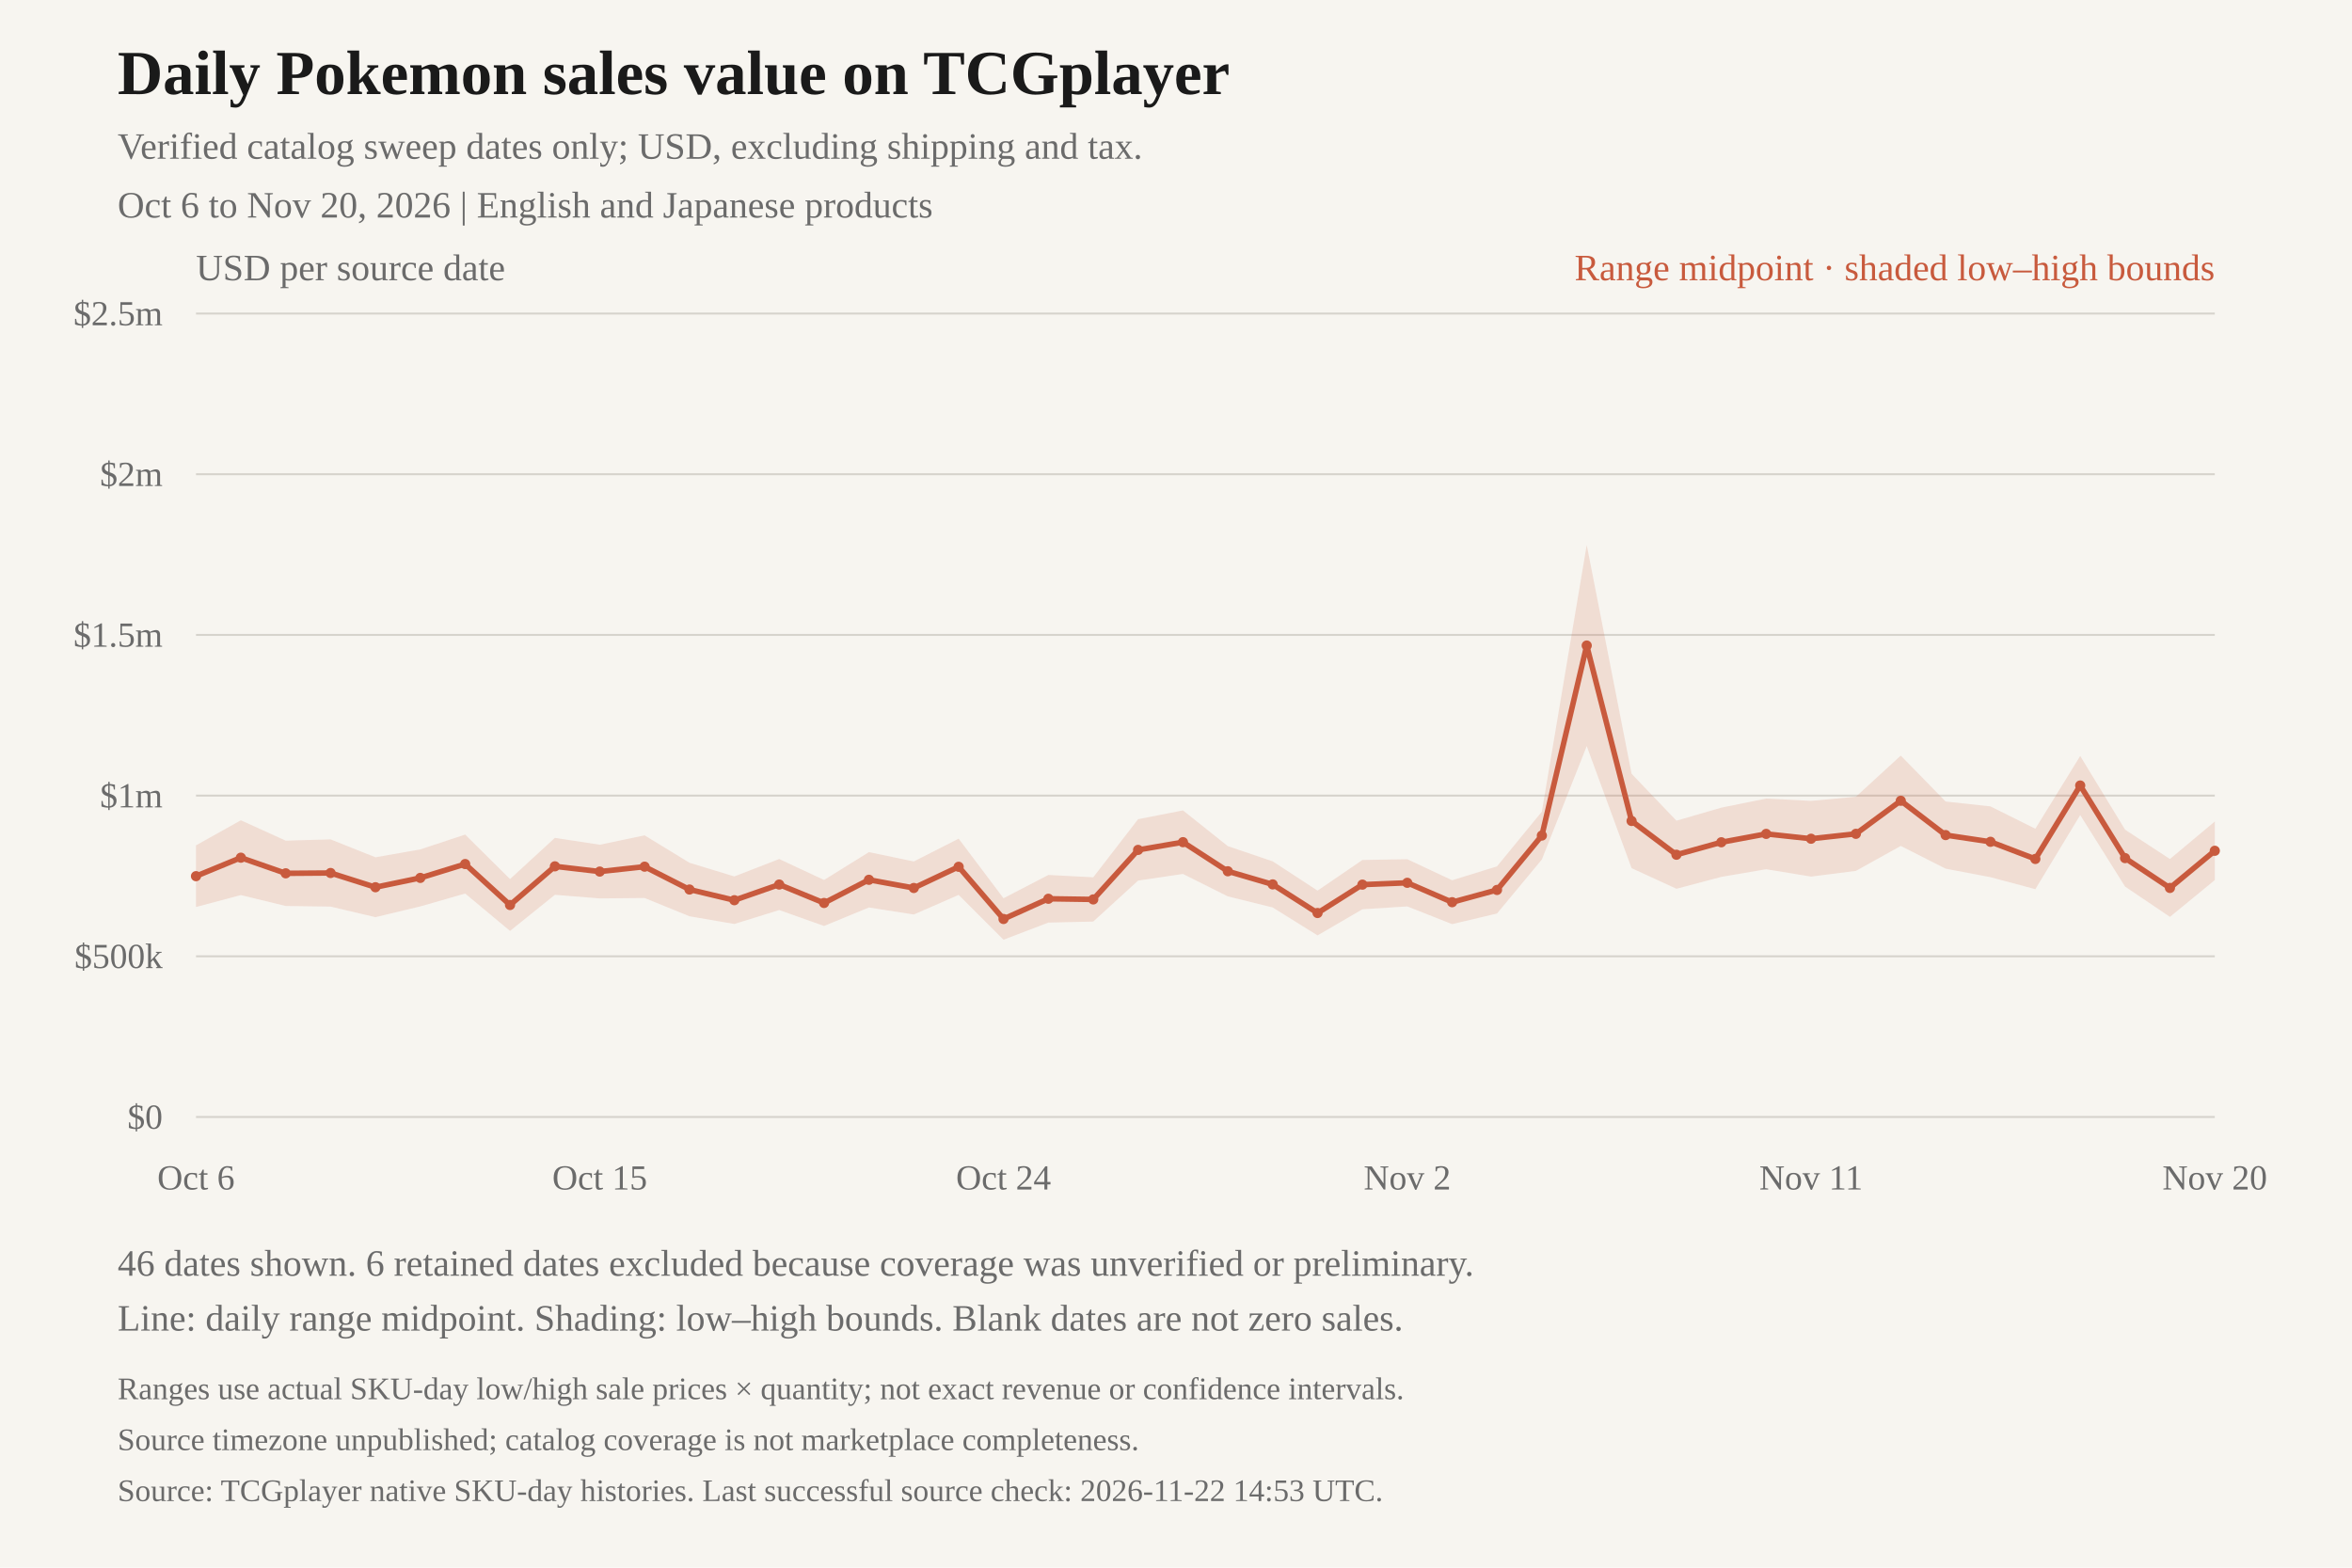
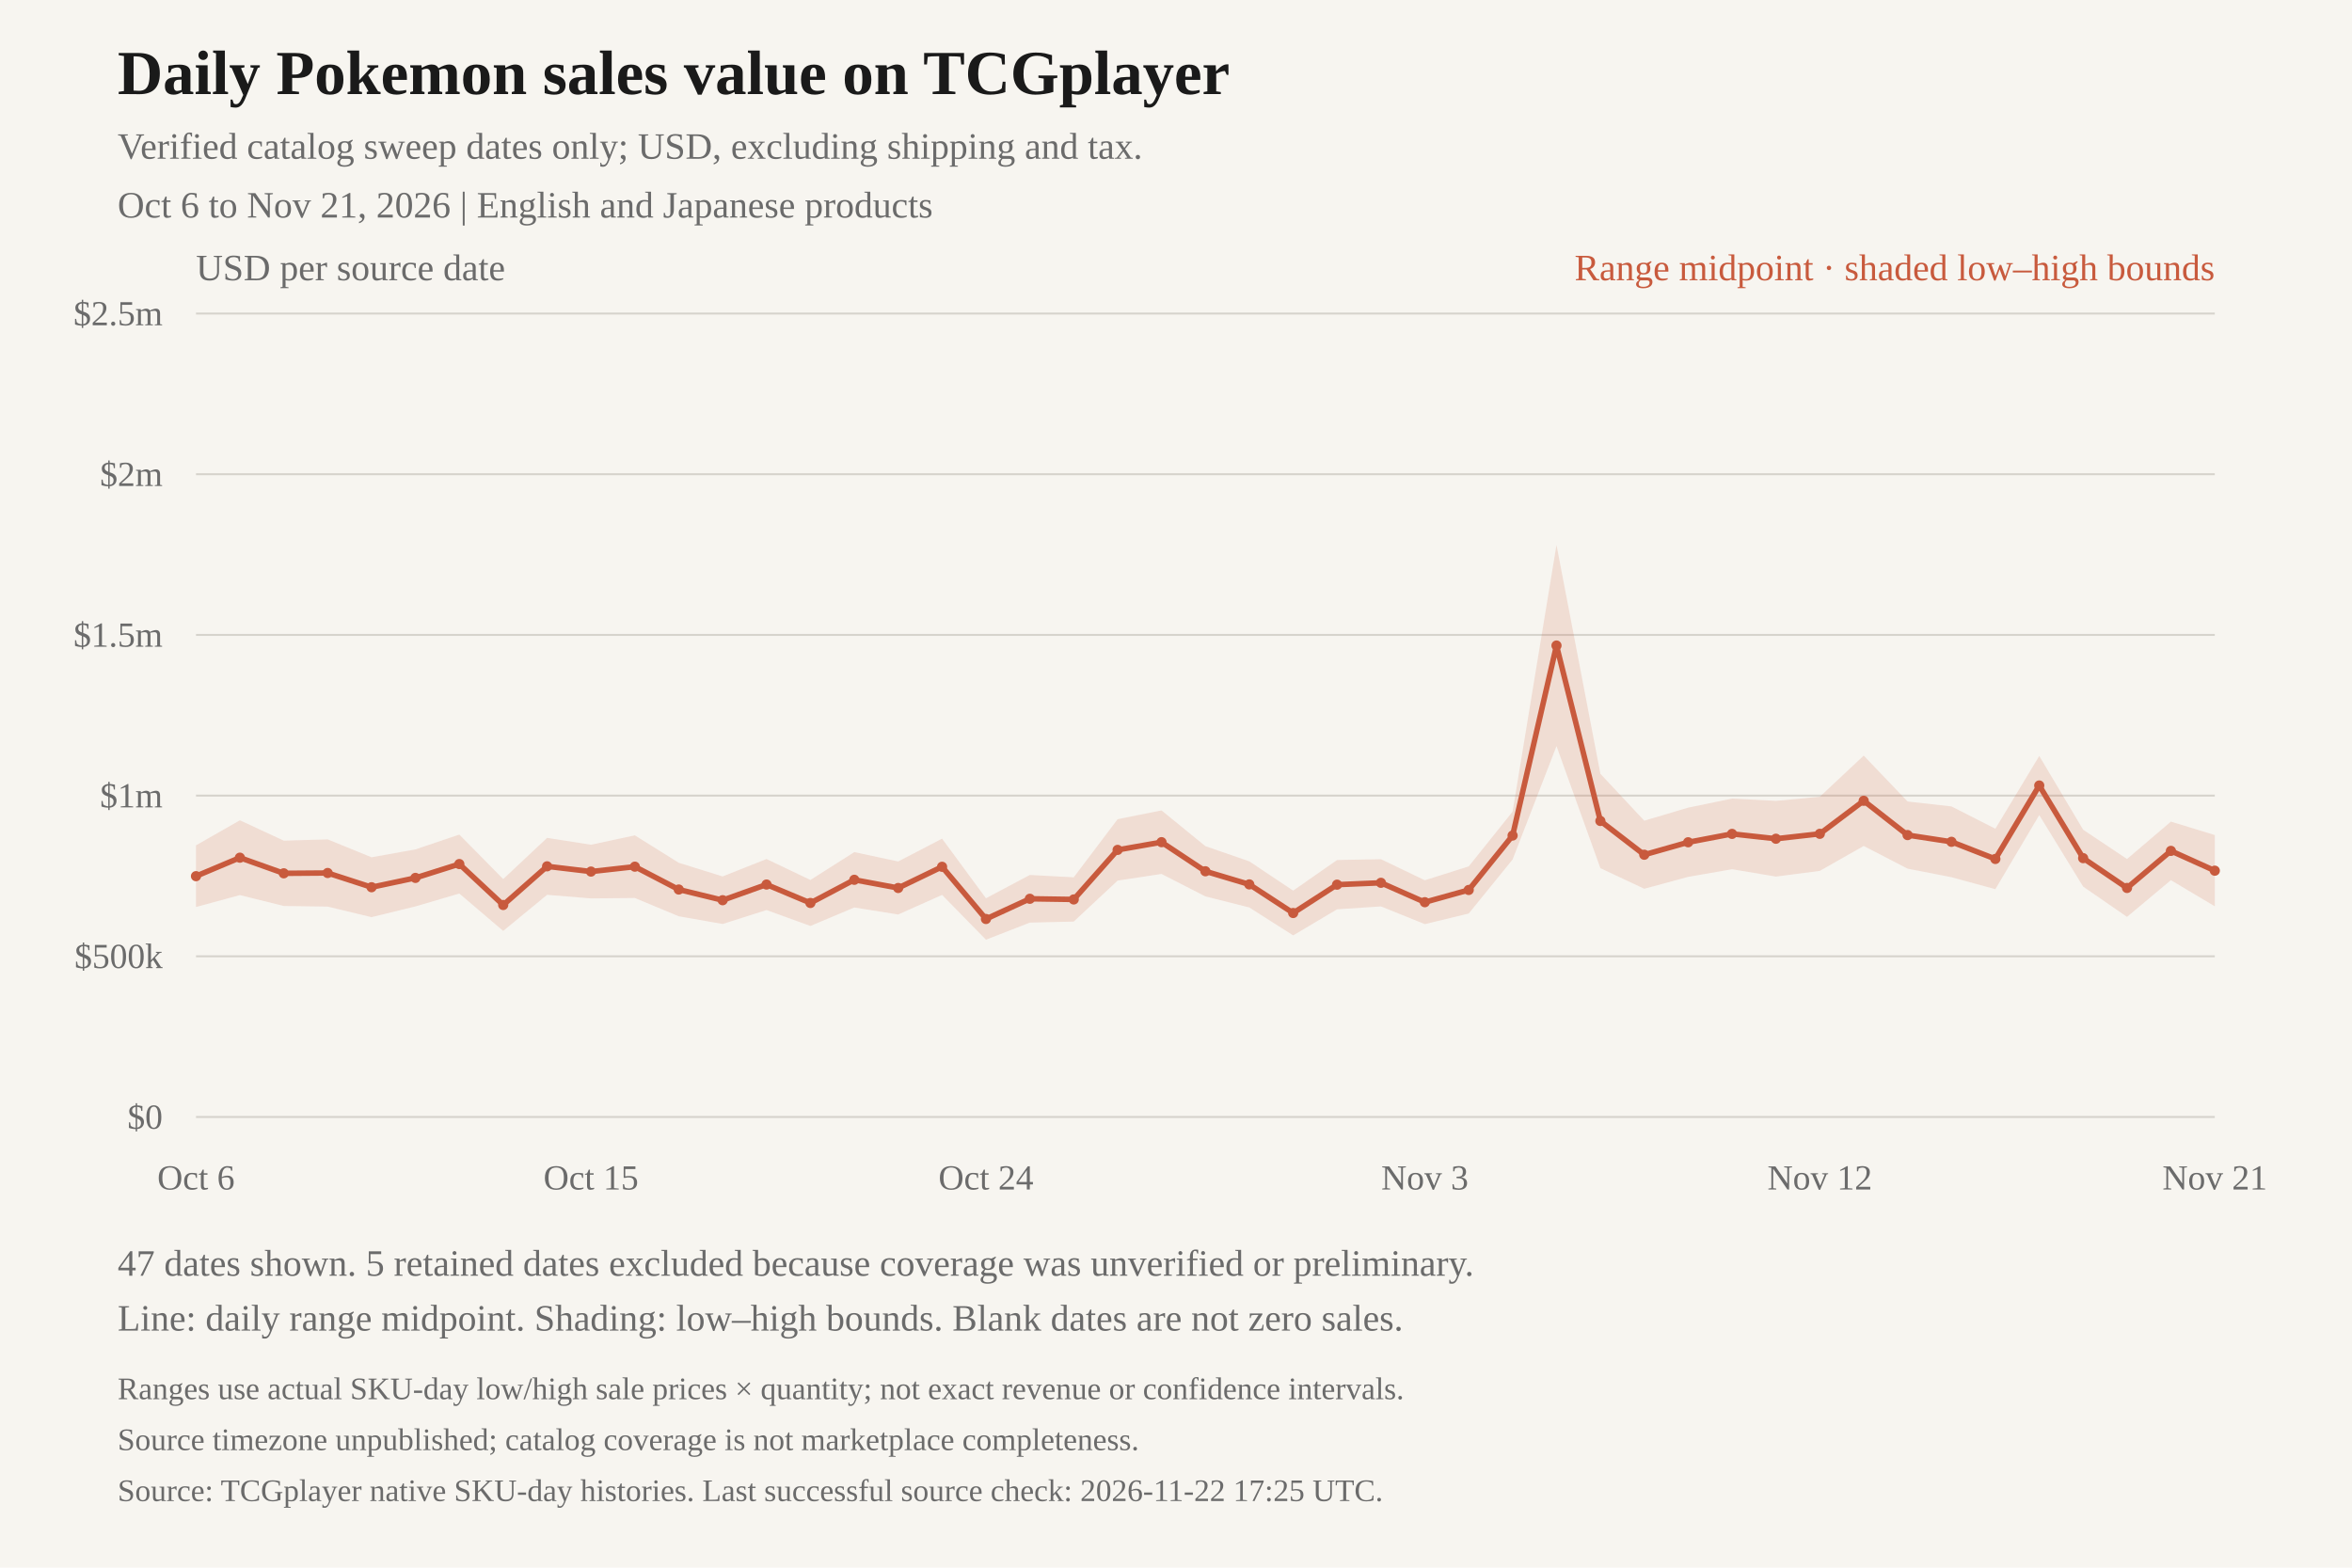
<svg xmlns="http://www.w3.org/2000/svg" width="1200" height="800" viewBox="0 0 1200 800" role="img" aria-labelledby="title description">
  <style>text{font-family:Georgia,"Liberation Serif","Times New Roman",serif;fill:#1A1A1A;font-size:19px}.title{font-size:32px;font-weight:600}.muted,.axis{fill:#6B6B6B}.axis{font-size:18px}.note{font-size:16px;fill:#6B6B6B}.grid{stroke:#D6D3CC;stroke-width:1}</style>
  <rect data-role="background" width="1200" height="800" fill="#F7F5F0" />
  <text x="60" y="48" class="title">Daily Pokemon sales value on TCGplayer</text>
  <text x="60" y="81" class="muted">Verified catalog sweep dates only; USD, excluding shipping and tax.</text>
-   <text x="60" y="111" class="muted">Oct 6 to Nov 20, 2026 | English and Japanese products</text>
+   <text x="60" y="111" class="muted">Oct 6 to Nov 21, 2026 | English and Japanese products</text>
  <text x="100" y="143" class="muted">USD per source date</text>
  <text x="1130" y="143" text-anchor="end" style="fill:#C85A3D">Range midpoint · shaded low–high bounds</text>
  <path d="M100,570H1130" class="grid" />
  <text x="83" y="576" class="axis" text-anchor="end">$0</text>
  <path d="M100,488H1130" class="grid" />
  <text x="83" y="494" class="axis" text-anchor="end">$500k</text>
  <path d="M100,406H1130" class="grid" />
  <text x="83" y="412" class="axis" text-anchor="end">$1m</text>
  <path d="M100,324H1130" class="grid" />
  <text x="83" y="330" class="axis" text-anchor="end">$1.5m</text>
  <path d="M100,242H1130" class="grid" />
  <text x="83" y="248" class="axis" text-anchor="end">$2m</text>
  <path d="M100,160H1130" class="grid" />
  <text x="83" y="166" class="axis" text-anchor="end">$2.5m</text>
-   <polygon data-series="daily-band" points="100,431.395 122.889,418.596 145.778,428.993 168.667,428.347 191.556,437.483 214.444,433.454 237.333,425.889 260.222,448.6 283.111,427.569 306,431.071 328.889,426.287 351.778,440.279 374.667,447.253 397.556,438.369 420.444,449.058 443.333,434.841 466.222,439.616 489.111,427.977 512,458.392 534.889,446.494 557.778,447.692 580.667,418.045 603.556,413.551 626.444,431.796 649.333,439.547 672.222,454.492 695.111,438.862 718,438.455 740.889,449.208 763.778,442.12 786.667,414.173 809.556,278.106 832.444,394.87 855.333,418.809 878.222,412.148 901.111,407.518 924,408.695 946.889,406.591 969.778,385.583 992.667,409.015 1015.556,411.514 1038.444,422.911 1061.333,385.774 1084.222,423.384 1107.111,438.362 1130,419.217 1130,449.1 1107.111,467.882 1084.222,452.416 1061.333,415.928 1038.444,453.751 1015.556,447.634 992.667,443.276 969.778,431.688 946.889,444.416 924,447.328 901.111,443.569 878.222,447.478 855.333,453.543 832.444,443.018 809.556,380.74 786.667,438.598 763.778,466.169 740.889,471.588 718,462.546 695.111,464.006 672.222,477.34 649.333,463.082 626.444,457.423 603.556,445.976 580.667,449.37 557.778,470.276 534.889,470.8 512,479.541 489.111,456.674 466.222,466.671 443.333,463.09 420.444,472.524 397.556,464.4 374.667,471.512 351.778,467.575 328.889,458.248 306,458.461 283.111,456.626 260.222,475.046 237.333,455.971 214.444,462.546 191.556,468.031 168.667,462.639 145.778,462.325 122.889,456.767 100,462.839" fill="#C85A3D" fill-opacity="0.16" />
-   <polyline data-series="daily-midpoint" points="100,447.117 122.889,437.682 145.778,445.659 168.667,445.493 191.556,452.757 214.444,448 237.333,440.93 260.222,461.823 283.111,442.097 306,444.766 328.889,442.267 351.778,453.927 374.667,459.382 397.556,451.384 420.444,460.791 443.333,448.965 466.222,453.144 489.111,442.326 512,468.967 534.889,458.647 557.778,458.984 580.667,433.707 603.556,429.763 626.444,444.61 649.333,451.315 672.222,465.916 695.111,451.434 718,450.501 740.889,460.398 763.778,454.145 786.667,426.385 809.556,329.423 832.444,418.944 855.333,436.176 878.222,429.813 901.111,425.544 924,428.011 946.889,425.503 969.778,408.635 992.667,426.146 1015.556,429.574 1038.444,438.331 1061.333,400.851 1084.222,437.9 1107.111,453.122 1130,434.159" fill="none" stroke="#C85A3D" stroke-width="2.8" stroke-linejoin="round" stroke-linecap="round" />
+   <polygon data-series="daily-band" points="100,431.395 122.391,418.596 144.783,428.993 167.174,428.347 189.565,437.483 211.957,433.454 234.348,425.889 256.739,448.6 279.13,427.569 301.522,431.071 323.913,426.287 346.304,440.279 368.696,447.253 391.087,438.369 413.478,449.058 435.87,434.841 458.261,439.616 480.652,427.977 503.043,458.392 525.435,446.501 547.826,447.698 570.217,418.045 592.609,413.552 615,431.802 637.391,439.547 659.783,454.492 682.174,438.878 704.565,438.455 726.957,449.208 749.348,442.13 771.739,414.173 794.13,278.106 816.522,394.87 838.913,418.81 861.304,412.148 883.696,407.518 906.087,408.695 928.478,406.591 950.87,385.59 973.261,409.015 995.652,411.522 1018.043,422.911 1040.435,385.774 1062.826,423.397 1085.217,438.368 1107.609,419.272 1130,426.132 1130,462.494 1107.609,449.149 1085.217,467.885 1062.826,452.429 1040.435,415.928 1018.043,453.751 995.652,447.643 973.261,443.276 950.87,431.694 928.478,444.416 906.087,447.328 883.696,443.57 861.304,447.478 838.913,453.543 816.522,443.018 794.13,380.74 771.739,438.598 749.348,466.178 726.957,471.588 704.565,462.546 682.174,464.023 659.783,477.34 637.391,463.082 615,457.428 592.609,445.977 570.217,449.37 547.826,470.281 525.435,470.806 503.043,479.541 480.652,456.674 458.261,466.671 435.87,463.09 413.478,472.524 391.087,464.4 368.696,471.512 346.304,467.575 323.913,458.248 301.522,458.461 279.13,456.626 256.739,475.046 234.348,455.971 211.957,462.546 189.565,468.031 167.174,462.639 144.783,462.325 122.391,456.767 100,462.839" fill="#C85A3D" fill-opacity="0.16" />
+   <polyline data-series="daily-midpoint" points="100,447.117 122.391,437.682 144.783,445.659 167.174,445.493 189.565,452.757 211.957,448 234.348,440.93 256.739,461.823 279.13,442.097 301.522,444.766 323.913,442.267 346.304,453.927 368.696,459.382 391.087,451.384 413.478,460.791 435.87,448.965 458.261,453.144 480.652,442.326 503.043,468.967 525.435,458.653 547.826,458.989 570.217,433.707 592.609,429.765 615,444.615 637.391,451.315 659.783,465.916 682.174,451.45 704.565,450.501 726.957,460.398 749.348,454.154 771.739,426.385 794.13,329.423 816.522,418.944 838.913,436.177 861.304,429.813 883.696,425.544 906.087,428.011 928.478,425.503 950.87,408.642 973.261,426.146 995.652,429.583 1018.043,438.331 1040.435,400.851 1062.826,437.913 1085.217,453.126 1107.609,434.21 1130,444.313" fill="none" stroke="#C85A3D" stroke-width="2.8" stroke-linejoin="round" stroke-linecap="round" />
  <circle data-series="daily-observation" cx="100" cy="447.117" r="2.6" fill="#C85A3D" />
-   <circle data-series="daily-observation" cx="122.889" cy="437.682" r="2.6" fill="#C85A3D" />
-   <circle data-series="daily-observation" cx="145.778" cy="445.659" r="2.6" fill="#C85A3D" />
-   <circle data-series="daily-observation" cx="168.667" cy="445.493" r="2.6" fill="#C85A3D" />
-   <circle data-series="daily-observation" cx="191.556" cy="452.757" r="2.6" fill="#C85A3D" />
-   <circle data-series="daily-observation" cx="214.444" cy="448" r="2.6" fill="#C85A3D" />
-   <circle data-series="daily-observation" cx="237.333" cy="440.93" r="2.6" fill="#C85A3D" />
-   <circle data-series="daily-observation" cx="260.222" cy="461.823" r="2.6" fill="#C85A3D" />
-   <circle data-series="daily-observation" cx="283.111" cy="442.097" r="2.6" fill="#C85A3D" />
-   <circle data-series="daily-observation" cx="306" cy="444.766" r="2.6" fill="#C85A3D" />
-   <circle data-series="daily-observation" cx="328.889" cy="442.267" r="2.6" fill="#C85A3D" />
-   <circle data-series="daily-observation" cx="351.778" cy="453.927" r="2.6" fill="#C85A3D" />
-   <circle data-series="daily-observation" cx="374.667" cy="459.382" r="2.6" fill="#C85A3D" />
-   <circle data-series="daily-observation" cx="397.556" cy="451.384" r="2.6" fill="#C85A3D" />
-   <circle data-series="daily-observation" cx="420.444" cy="460.791" r="2.6" fill="#C85A3D" />
-   <circle data-series="daily-observation" cx="443.333" cy="448.965" r="2.6" fill="#C85A3D" />
-   <circle data-series="daily-observation" cx="466.222" cy="453.144" r="2.6" fill="#C85A3D" />
-   <circle data-series="daily-observation" cx="489.111" cy="442.326" r="2.6" fill="#C85A3D" />
-   <circle data-series="daily-observation" cx="512" cy="468.967" r="2.6" fill="#C85A3D" />
-   <circle data-series="daily-observation" cx="534.889" cy="458.647" r="2.6" fill="#C85A3D" />
-   <circle data-series="daily-observation" cx="557.778" cy="458.984" r="2.6" fill="#C85A3D" />
-   <circle data-series="daily-observation" cx="580.667" cy="433.707" r="2.6" fill="#C85A3D" />
-   <circle data-series="daily-observation" cx="603.556" cy="429.763" r="2.6" fill="#C85A3D" />
-   <circle data-series="daily-observation" cx="626.444" cy="444.61" r="2.6" fill="#C85A3D" />
-   <circle data-series="daily-observation" cx="649.333" cy="451.315" r="2.6" fill="#C85A3D" />
-   <circle data-series="daily-observation" cx="672.222" cy="465.916" r="2.6" fill="#C85A3D" />
-   <circle data-series="daily-observation" cx="695.111" cy="451.434" r="2.6" fill="#C85A3D" />
-   <circle data-series="daily-observation" cx="718" cy="450.501" r="2.6" fill="#C85A3D" />
-   <circle data-series="daily-observation" cx="740.889" cy="460.398" r="2.6" fill="#C85A3D" />
-   <circle data-series="daily-observation" cx="763.778" cy="454.145" r="2.6" fill="#C85A3D" />
-   <circle data-series="daily-observation" cx="786.667" cy="426.385" r="2.6" fill="#C85A3D" />
-   <circle data-series="daily-observation" cx="809.556" cy="329.423" r="2.6" fill="#C85A3D" />
-   <circle data-series="daily-observation" cx="832.444" cy="418.944" r="2.6" fill="#C85A3D" />
-   <circle data-series="daily-observation" cx="855.333" cy="436.176" r="2.6" fill="#C85A3D" />
-   <circle data-series="daily-observation" cx="878.222" cy="429.813" r="2.6" fill="#C85A3D" />
-   <circle data-series="daily-observation" cx="901.111" cy="425.544" r="2.6" fill="#C85A3D" />
-   <circle data-series="daily-observation" cx="924" cy="428.011" r="2.6" fill="#C85A3D" />
-   <circle data-series="daily-observation" cx="946.889" cy="425.503" r="2.6" fill="#C85A3D" />
-   <circle data-series="daily-observation" cx="969.778" cy="408.635" r="2.6" fill="#C85A3D" />
-   <circle data-series="daily-observation" cx="992.667" cy="426.146" r="2.6" fill="#C85A3D" />
-   <circle data-series="daily-observation" cx="1015.556" cy="429.574" r="2.6" fill="#C85A3D" />
-   <circle data-series="daily-observation" cx="1038.444" cy="438.331" r="2.6" fill="#C85A3D" />
-   <circle data-series="daily-observation" cx="1061.333" cy="400.851" r="2.6" fill="#C85A3D" />
-   <circle data-series="daily-observation" cx="1084.222" cy="437.9" r="2.6" fill="#C85A3D" />
-   <circle data-series="daily-observation" cx="1107.111" cy="453.122" r="2.6" fill="#C85A3D" />
-   <circle data-series="daily-observation" cx="1130" cy="434.159" r="2.6" fill="#C85A3D" />
+   <circle data-series="daily-observation" cx="122.391" cy="437.682" r="2.6" fill="#C85A3D" />
+   <circle data-series="daily-observation" cx="144.783" cy="445.659" r="2.6" fill="#C85A3D" />
+   <circle data-series="daily-observation" cx="167.174" cy="445.493" r="2.6" fill="#C85A3D" />
+   <circle data-series="daily-observation" cx="189.565" cy="452.757" r="2.6" fill="#C85A3D" />
+   <circle data-series="daily-observation" cx="211.957" cy="448" r="2.6" fill="#C85A3D" />
+   <circle data-series="daily-observation" cx="234.348" cy="440.93" r="2.6" fill="#C85A3D" />
+   <circle data-series="daily-observation" cx="256.739" cy="461.823" r="2.6" fill="#C85A3D" />
+   <circle data-series="daily-observation" cx="279.13" cy="442.097" r="2.6" fill="#C85A3D" />
+   <circle data-series="daily-observation" cx="301.522" cy="444.766" r="2.6" fill="#C85A3D" />
+   <circle data-series="daily-observation" cx="323.913" cy="442.267" r="2.6" fill="#C85A3D" />
+   <circle data-series="daily-observation" cx="346.304" cy="453.927" r="2.6" fill="#C85A3D" />
+   <circle data-series="daily-observation" cx="368.696" cy="459.382" r="2.6" fill="#C85A3D" />
+   <circle data-series="daily-observation" cx="391.087" cy="451.384" r="2.6" fill="#C85A3D" />
+   <circle data-series="daily-observation" cx="413.478" cy="460.791" r="2.6" fill="#C85A3D" />
+   <circle data-series="daily-observation" cx="435.87" cy="448.965" r="2.6" fill="#C85A3D" />
+   <circle data-series="daily-observation" cx="458.261" cy="453.144" r="2.6" fill="#C85A3D" />
+   <circle data-series="daily-observation" cx="480.652" cy="442.326" r="2.6" fill="#C85A3D" />
+   <circle data-series="daily-observation" cx="503.043" cy="468.967" r="2.6" fill="#C85A3D" />
+   <circle data-series="daily-observation" cx="525.435" cy="458.653" r="2.6" fill="#C85A3D" />
+   <circle data-series="daily-observation" cx="547.826" cy="458.989" r="2.6" fill="#C85A3D" />
+   <circle data-series="daily-observation" cx="570.217" cy="433.707" r="2.6" fill="#C85A3D" />
+   <circle data-series="daily-observation" cx="592.609" cy="429.765" r="2.6" fill="#C85A3D" />
+   <circle data-series="daily-observation" cx="615" cy="444.615" r="2.6" fill="#C85A3D" />
+   <circle data-series="daily-observation" cx="637.391" cy="451.315" r="2.6" fill="#C85A3D" />
+   <circle data-series="daily-observation" cx="659.783" cy="465.916" r="2.6" fill="#C85A3D" />
+   <circle data-series="daily-observation" cx="682.174" cy="451.45" r="2.6" fill="#C85A3D" />
+   <circle data-series="daily-observation" cx="704.565" cy="450.501" r="2.6" fill="#C85A3D" />
+   <circle data-series="daily-observation" cx="726.957" cy="460.398" r="2.6" fill="#C85A3D" />
+   <circle data-series="daily-observation" cx="749.348" cy="454.154" r="2.6" fill="#C85A3D" />
+   <circle data-series="daily-observation" cx="771.739" cy="426.385" r="2.6" fill="#C85A3D" />
+   <circle data-series="daily-observation" cx="794.13" cy="329.423" r="2.6" fill="#C85A3D" />
+   <circle data-series="daily-observation" cx="816.522" cy="418.944" r="2.6" fill="#C85A3D" />
+   <circle data-series="daily-observation" cx="838.913" cy="436.177" r="2.6" fill="#C85A3D" />
+   <circle data-series="daily-observation" cx="861.304" cy="429.813" r="2.6" fill="#C85A3D" />
+   <circle data-series="daily-observation" cx="883.696" cy="425.544" r="2.6" fill="#C85A3D" />
+   <circle data-series="daily-observation" cx="906.087" cy="428.011" r="2.6" fill="#C85A3D" />
+   <circle data-series="daily-observation" cx="928.478" cy="425.503" r="2.6" fill="#C85A3D" />
+   <circle data-series="daily-observation" cx="950.87" cy="408.642" r="2.6" fill="#C85A3D" />
+   <circle data-series="daily-observation" cx="973.261" cy="426.146" r="2.6" fill="#C85A3D" />
+   <circle data-series="daily-observation" cx="995.652" cy="429.583" r="2.6" fill="#C85A3D" />
+   <circle data-series="daily-observation" cx="1018.043" cy="438.331" r="2.6" fill="#C85A3D" />
+   <circle data-series="daily-observation" cx="1040.435" cy="400.851" r="2.6" fill="#C85A3D" />
+   <circle data-series="daily-observation" cx="1062.826" cy="437.913" r="2.6" fill="#C85A3D" />
+   <circle data-series="daily-observation" cx="1085.217" cy="453.126" r="2.6" fill="#C85A3D" />
+   <circle data-series="daily-observation" cx="1107.609" cy="434.21" r="2.6" fill="#C85A3D" />
+   <circle data-series="daily-observation" cx="1130" cy="444.313" r="2.6" fill="#C85A3D" />
  <text x="100" y="607" class="axis" text-anchor="middle">Oct 6</text>
-   <text x="306" y="607" class="axis" text-anchor="middle">Oct 15</text>
-   <text x="512" y="607" class="axis" text-anchor="middle">Oct 24</text>
-   <text x="718" y="607" class="axis" text-anchor="middle">Nov 2</text>
-   <text x="924" y="607" class="axis" text-anchor="middle">Nov 11</text>
-   <text x="1130" y="607" class="axis" text-anchor="middle">Nov 20</text>
-   <text x="60" y="651" class="muted">46 dates shown. 6 retained dates excluded because coverage was unverified or preliminary.</text>
+   <text x="301.522" y="607" class="axis" text-anchor="middle">Oct 15</text>
+   <text x="503.043" y="607" class="axis" text-anchor="middle">Oct 24</text>
+   <text x="726.957" y="607" class="axis" text-anchor="middle">Nov 3</text>
+   <text x="928.478" y="607" class="axis" text-anchor="middle">Nov 12</text>
+   <text x="1130" y="607" class="axis" text-anchor="middle">Nov 21</text>
+   <text x="60" y="651" class="muted">47 dates shown. 5 retained dates excluded because coverage was unverified or preliminary.</text>
  <text x="60" y="679" class="muted">Line: daily range midpoint. Shading: low–high bounds. Blank dates are not zero sales.</text>
  <text x="60" y="714" class="note">Ranges use actual SKU-day low/high sale prices × quantity; not exact revenue or confidence intervals.</text>
  <text x="60" y="740" class="note">Source timezone unpublished; catalog coverage is not marketplace completeness.</text>
-   <text x="60" y="766" class="note">Source: TCGplayer native SKU-day histories. Last successful source check: 2026-11-22 14:53 UTC.</text>
+   <text x="60" y="766" class="note">Source: TCGplayer native SKU-day histories. Last successful source check: 2026-11-22 17:25 UTC.</text>
</svg>
